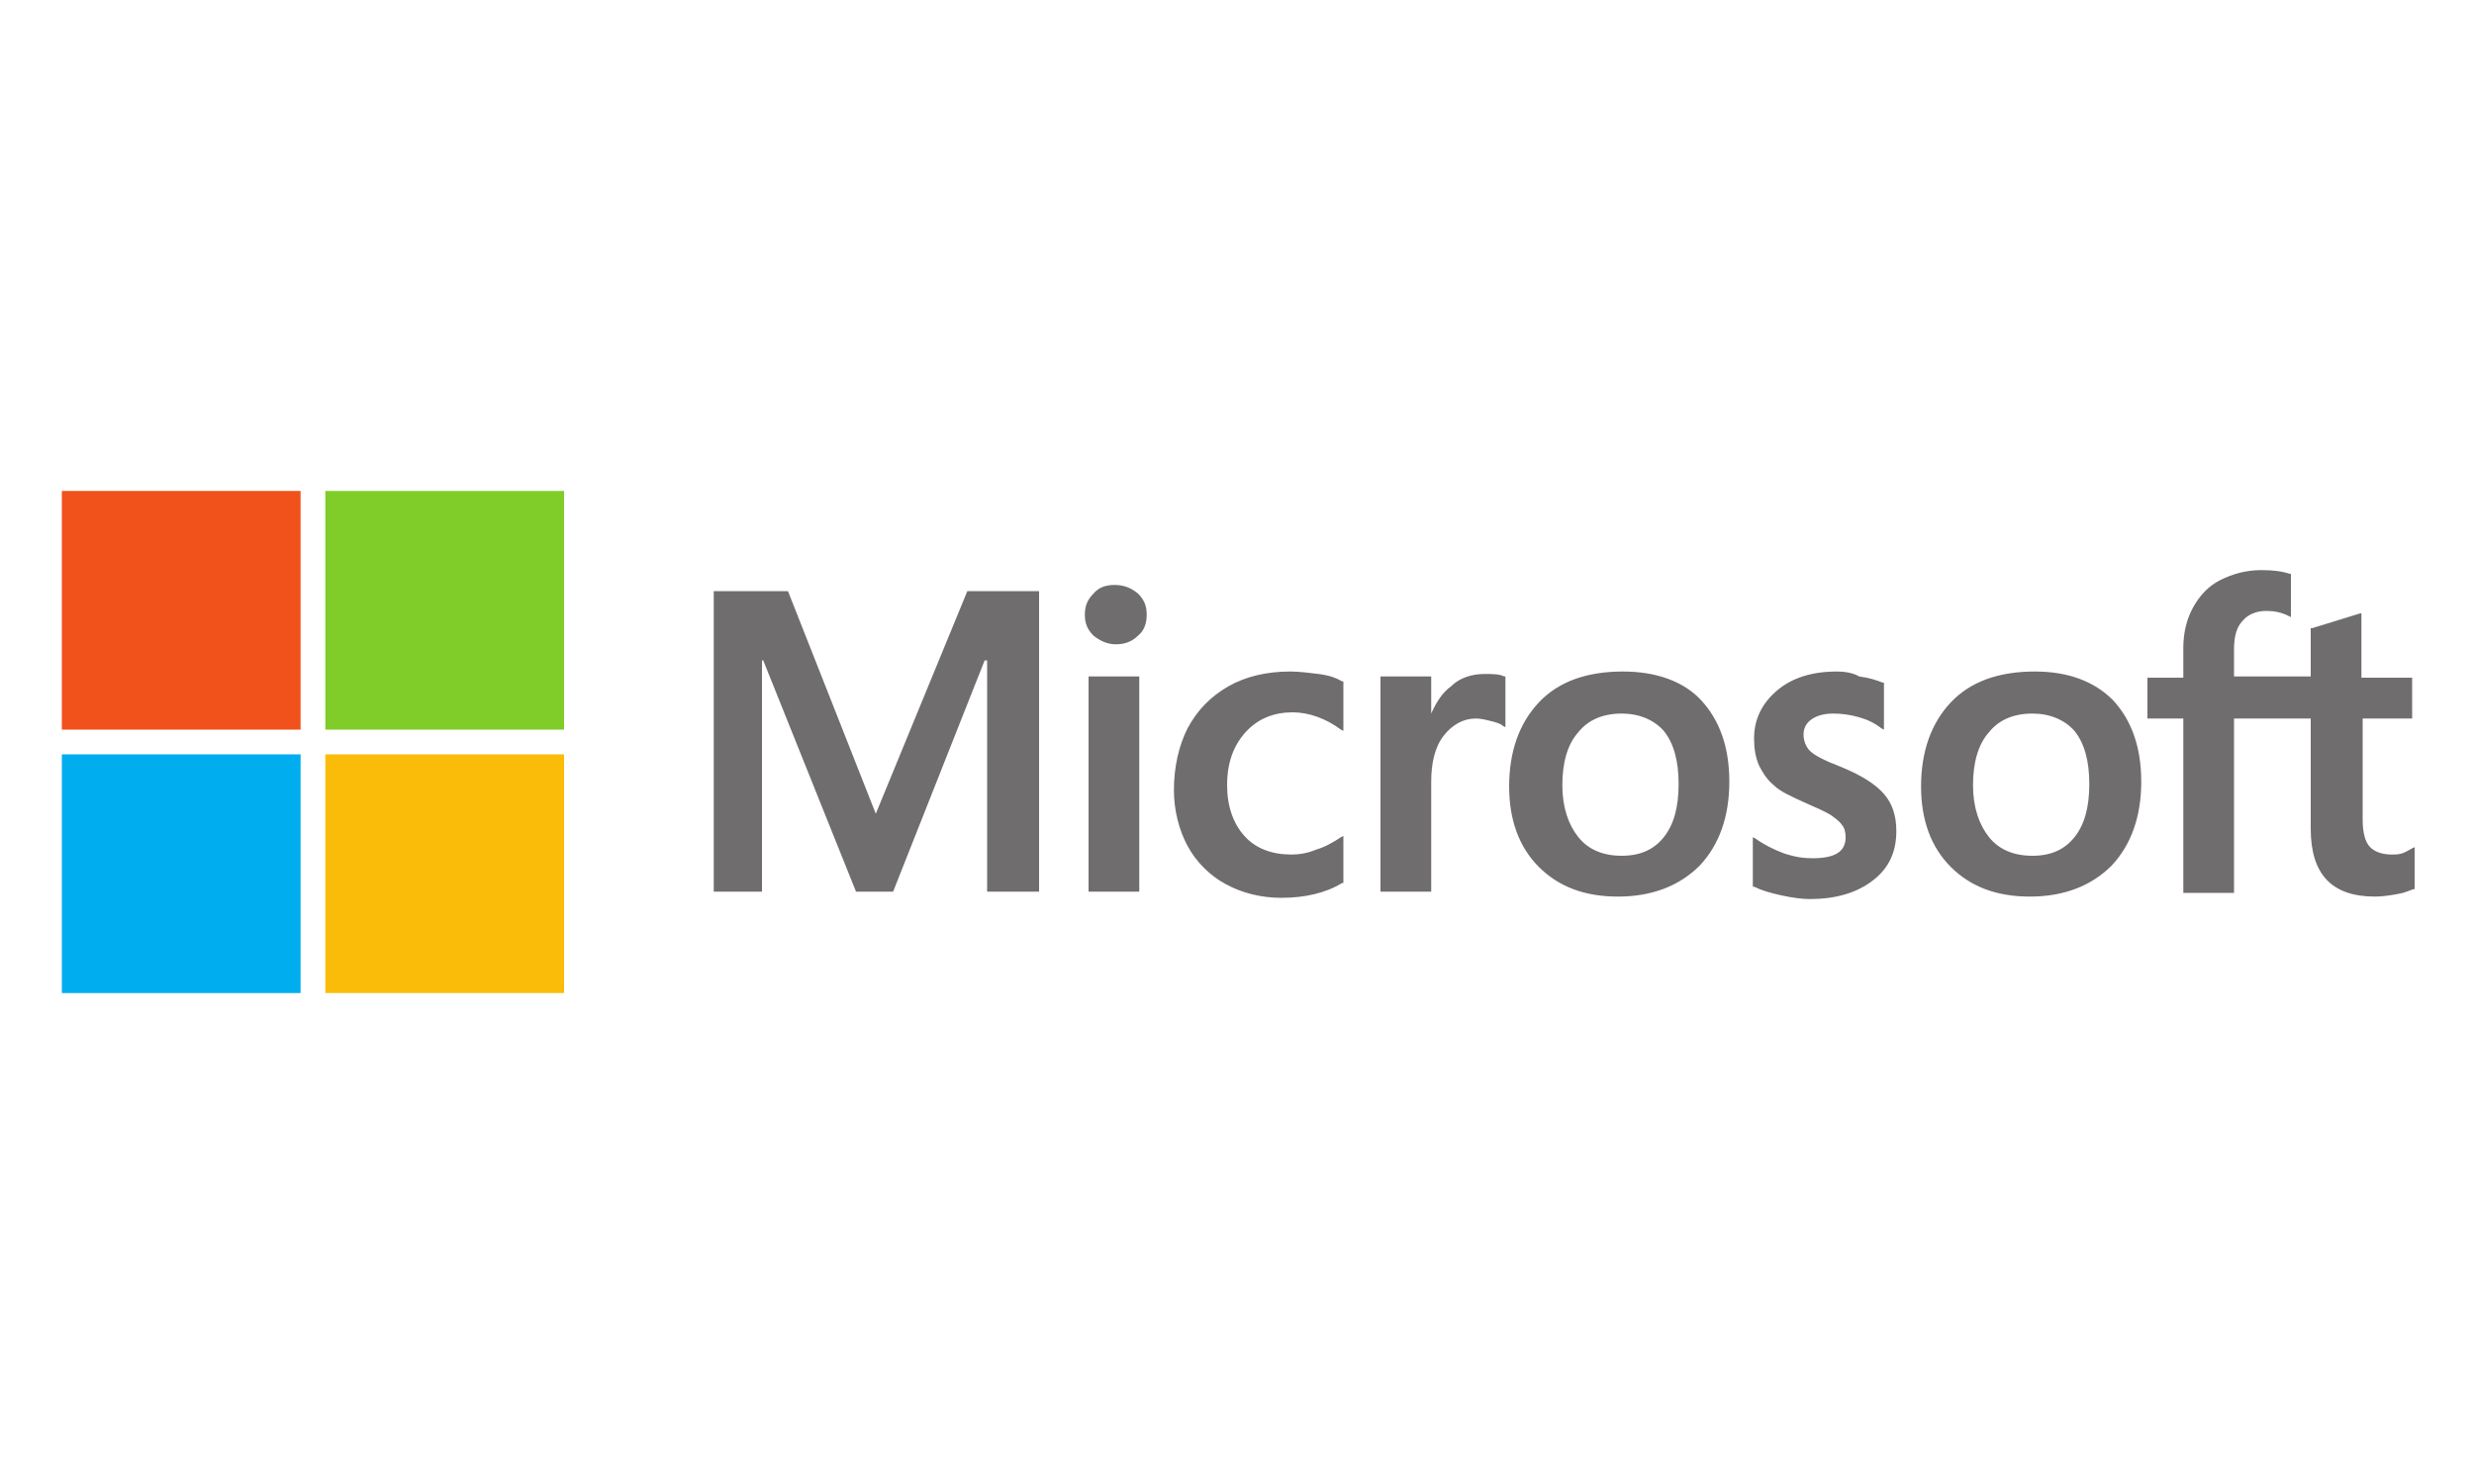
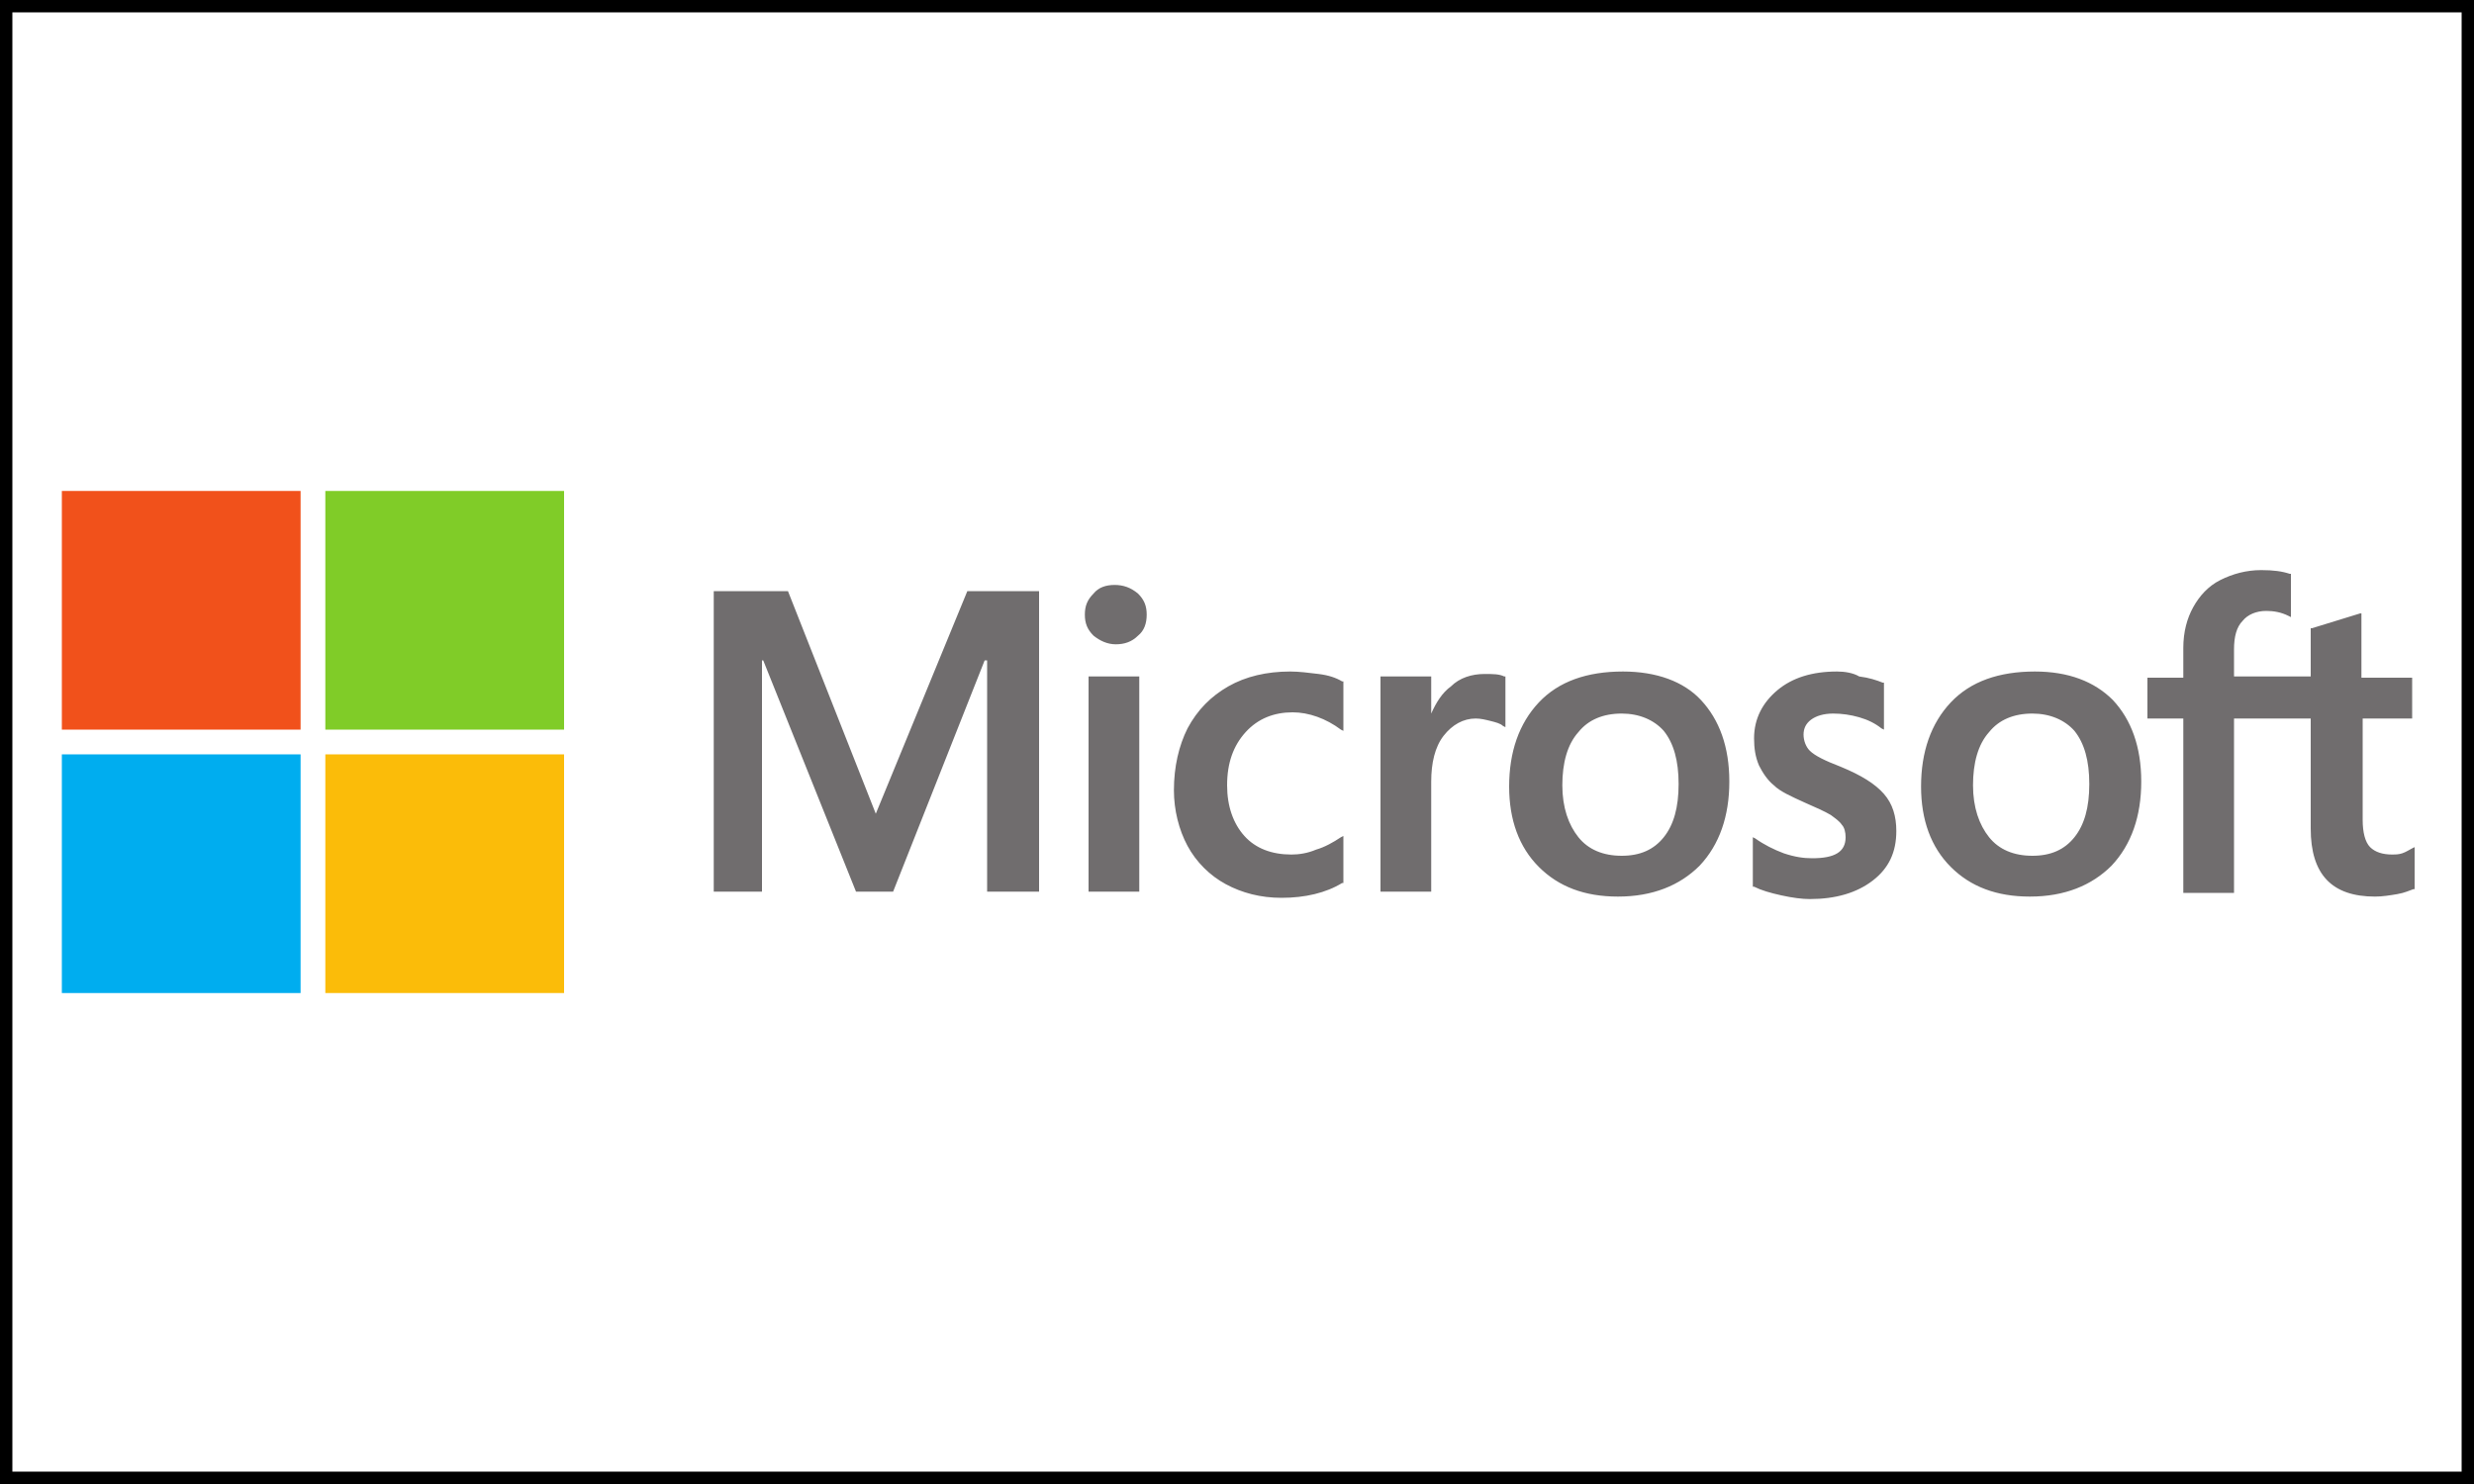
- <svg xmlns="http://www.w3.org/2000/svg" version="1.1" id="Слой_1" x="0px" y="0px" viewBox="0 0 200 120" style="enable-background:new 0 0 200 120;" xml:space="preserve">
-   <style type="text/css">
- 	.st0{fill:#706D6E;}
- 	.st1{fill:#F1511B;}
- 	.st2{fill:#80CC28;}
- 	.st3{fill:#00ADEF;}
- 	.st4{fill:#FBBC09;}
- </style>
-   <path class="st0" d="M195,58.1v-3.3h-4.1v-5.2l-0.1,0l-3.9,1.2l-0.1,0v3.9h-6.2v-2.2c0-1,0.2-1.8,0.7-2.3c0.4-0.5,1.1-0.8,1.9-0.8  c0.6,0,1.2,0.1,1.8,0.4l0.2,0.1v-3.5l-0.1,0c-0.6-0.2-1.3-0.3-2.3-0.3c-1.2,0-2.3,0.3-3.3,0.8c-1,0.5-1.7,1.3-2.2,2.2  c-0.5,0.9-0.8,2-0.8,3.3v2.4h-2.9v3.3h2.9v14.1h4.1V58.1h6.2V67c0,3.7,1.7,5.5,5.2,5.5c0.6,0,1.2-0.1,1.8-0.2c0.6-0.1,1-0.3,1.3-0.4  l0.1,0v-3.4l-0.2,0.1c-0.2,0.1-0.5,0.3-0.8,0.4c-0.3,0.1-0.6,0.1-0.8,0.1c-0.8,0-1.4-0.2-1.8-0.6c-0.4-0.4-0.6-1.2-0.6-2.2v-8.2H195  L195,58.1z M164.3,69.2c-1.5,0-2.7-0.5-3.5-1.5c-0.8-1-1.3-2.4-1.3-4.2c0-1.8,0.4-3.3,1.3-4.3c0.8-1,2-1.5,3.5-1.5  c1.4,0,2.6,0.5,3.4,1.4c0.8,1,1.2,2.4,1.2,4.3c0,1.9-0.4,3.3-1.2,4.3C166.9,68.7,165.8,69.2,164.3,69.2 M164.5,54.3  c-2.9,0-5.2,0.8-6.8,2.5c-1.6,1.7-2.4,4-2.4,6.8c0,2.7,0.8,4.9,2.4,6.5c1.6,1.6,3.7,2.4,6.4,2.4c2.8,0,5-0.9,6.6-2.5  c1.6-1.7,2.4-4,2.4-6.8c0-2.8-0.8-5-2.3-6.6C169.3,55.1,167.2,54.3,164.5,54.3 M148.5,54.3c-2,0-3.6,0.5-4.8,1.5  c-1.2,1-1.9,2.3-1.9,3.9c0,0.8,0.1,1.5,0.4,2.2c0.3,0.6,0.7,1.2,1.2,1.6c0.5,0.5,1.4,0.9,2.5,1.4c0.9,0.4,1.6,0.7,2.1,1  c0.4,0.3,0.7,0.5,0.9,0.8c0.2,0.2,0.3,0.6,0.3,1c0,1.2-0.9,1.7-2.7,1.7c-0.7,0-1.4-0.1-2.3-0.4c-0.8-0.3-1.6-0.7-2.3-1.2l-0.2-0.1v4  l0.1,0c0.6,0.3,1.3,0.5,2.2,0.7c0.9,0.2,1.7,0.3,2.3,0.3c2.1,0,3.8-0.5,5.1-1.5c1.3-1,1.9-2.3,1.9-4c0-1.2-0.3-2.2-1-3  c-0.7-0.8-1.8-1.5-3.5-2.2c-1.3-0.5-2.1-0.9-2.5-1.3c-0.3-0.3-0.5-0.8-0.5-1.3c0-0.5,0.2-0.9,0.6-1.2c0.4-0.3,1-0.5,1.8-0.5  c0.7,0,1.4,0.1,2.1,0.3c0.7,0.2,1.3,0.5,1.8,0.9l0.2,0.1v-3.8l-0.1,0c-0.5-0.2-1.1-0.4-1.9-0.5C149.8,54.4,149.1,54.3,148.5,54.3   M131.1,69.2c-1.5,0-2.7-0.5-3.5-1.5c-0.8-1-1.3-2.4-1.3-4.2c0-1.8,0.4-3.3,1.3-4.3c0.8-1,2-1.5,3.5-1.5c1.4,0,2.6,0.5,3.4,1.4  c0.8,1,1.2,2.4,1.2,4.3c0,1.9-0.4,3.3-1.2,4.3C133.7,68.7,132.6,69.2,131.1,69.2 M131.2,54.3c-2.9,0-5.2,0.8-6.8,2.5  c-1.6,1.7-2.4,4-2.4,6.8c0,2.7,0.8,4.9,2.4,6.5c1.6,1.6,3.7,2.4,6.4,2.4c2.8,0,5-0.9,6.6-2.5c1.6-1.7,2.4-4,2.4-6.8  c0-2.8-0.8-5-2.3-6.6C136.1,55.1,133.9,54.3,131.2,54.3 M115.7,57.7v-3h-4.1v17.4h4.1v-8.9c0-1.5,0.3-2.8,1-3.7  c0.7-0.9,1.6-1.4,2.6-1.4c0.4,0,0.8,0.1,1.2,0.2c0.4,0.1,0.8,0.2,1,0.4l0.2,0.1v-4.1l-0.1,0c-0.4-0.2-0.9-0.2-1.6-0.2  c-1,0-2,0.3-2.7,1C116.6,56,116.1,56.8,115.7,57.7L115.7,57.7z M104.3,54.3c-1.9,0-3.6,0.4-5,1.2c-1.4,0.8-2.5,1.9-3.3,3.4  c-0.7,1.4-1.1,3.1-1.1,5c0,1.6,0.4,3.2,1.1,4.5c0.7,1.3,1.8,2.4,3.1,3.1c1.3,0.7,2.8,1.1,4.5,1.1c1.9,0,3.6-0.4,4.9-1.2l0.1,0v-3.8  l-0.2,0.1c-0.6,0.4-1.3,0.8-2,1c-0.7,0.3-1.4,0.4-2,0.4c-1.6,0-2.9-0.5-3.8-1.5c-0.9-1-1.4-2.4-1.4-4.1c0-1.8,0.5-3.2,1.5-4.3  c1-1.1,2.3-1.6,3.8-1.6c1.3,0,2.7,0.5,3.9,1.4l0.2,0.1v-4l-0.1,0c-0.5-0.3-1.1-0.5-1.9-0.6C105.8,54.4,105,54.3,104.3,54.3   M92.1,54.7H88v17.4h4.1V54.7L92.1,54.7z M90.1,47.3c-0.7,0-1.3,0.2-1.7,0.7c-0.5,0.5-0.7,1-0.7,1.7c0,0.7,0.2,1.2,0.7,1.7  c0.5,0.4,1.1,0.7,1.8,0.7c0.7,0,1.3-0.2,1.8-0.7c0.5-0.4,0.7-1,0.7-1.7c0-0.7-0.2-1.2-0.7-1.7C91.4,47.5,90.8,47.3,90.1,47.3   M79.8,53.4v18.7H84V47.8h-5.8l-7.4,18l-7.1-18h-6v24.3h3.9V53.4h0.1l7.5,18.7h3l7.4-18.7L79.8,53.4L79.8,53.4z" />
-   <path class="st1" d="M24.3,59H5V39.7h19.3V59z" />
-   <path class="st2" d="M45.6,59H26.3V39.7h19.3L45.6,59L45.6,59z" />
-   <path class="st3" d="M24.3,80.3H5V61h19.3V80.3z" />
-   <path class="st4" d="M45.6,80.3H26.3V61h19.3L45.6,80.3L45.6,80.3z" />
+ <svg xmlns="http://www.w3.org/2000/svg" width="200" height="120" viewBox="0 0 200 120" fill="none">
+   <path d="M195 58.1V54.8H190.9V49.6H190.8L186.9 50.8H186.8V54.7H180.6V52.5C180.6 51.5 180.8 50.7 181.3 50.2C181.7 49.7 182.4 49.4 183.2 49.4C183.8 49.4 184.4 49.5 185 49.8L185.2 49.9V46.4H185.1C184.5 46.2 183.8 46.1 182.8 46.1C181.6 46.1 180.5 46.4 179.5 46.9C178.5 47.4 177.8 48.2 177.3 49.1C176.8 50 176.5 51.1 176.5 52.4V54.8H173.6V58.1H176.5V72.2H180.6V58.1H186.8V67C186.8 70.7 188.5 72.5 192 72.5C192.6 72.5 193.2 72.4 193.8 72.3C194.4 72.2 194.8 72 195.1 71.9H195.2V68.5L195 68.6C194.8 68.7 194.5 68.9 194.2 69C193.9 69.1 193.6 69.1 193.4 69.1C192.6 69.1 192 68.9 191.6 68.5C191.2 68.1 191 67.3 191 66.3V58.1H195ZM164.3 69.2C162.8 69.2 161.6 68.7 160.8 67.7C160 66.7 159.5 65.3 159.5 63.5C159.5 61.7 159.9 60.2 160.8 59.2C161.6 58.2 162.8 57.7 164.3 57.7C165.7 57.7 166.9 58.2 167.7 59.1C168.5 60.1 168.9 61.5 168.9 63.4C168.9 65.3 168.5 66.7 167.7 67.7C166.9 68.7 165.8 69.2 164.3 69.2ZM164.5 54.3C161.6 54.3 159.3 55.1 157.7 56.8C156.1 58.5 155.3 60.8 155.3 63.6C155.3 66.3 156.1 68.5 157.7 70.1C159.3 71.7 161.4 72.5 164.1 72.5C166.9 72.5 169.1 71.6 170.7 70C172.3 68.3 173.1 66 173.1 63.2C173.1 60.4 172.3 58.2 170.8 56.6C169.3 55.1 167.2 54.3 164.5 54.3ZM148.5 54.3C146.5 54.3 144.9 54.8 143.7 55.8C142.5 56.8 141.8 58.1 141.8 59.7C141.8 60.5 141.9 61.2 142.2 61.9C142.5 62.5 142.9 63.1 143.4 63.5C143.9 64 144.8 64.4 145.9 64.9C146.8 65.3 147.5 65.6 148 65.9C148.4 66.2 148.7 66.4 148.9 66.7C149.1 66.9 149.2 67.3 149.2 67.7C149.2 68.9 148.3 69.4 146.5 69.4C145.8 69.4 145.1 69.3 144.2 69C143.4 68.7 142.6 68.3 141.9 67.8L141.7 67.7V71.7H141.8C142.4 72 143.1 72.2 144 72.4C144.9 72.6 145.7 72.7 146.3 72.7C148.4 72.7 150.1 72.2 151.4 71.2C152.7 70.2 153.3 68.9 153.3 67.2C153.3 66 153 65 152.3 64.2C151.6 63.4 150.5 62.7 148.8 62C147.5 61.5 146.7 61.1 146.3 60.7C146 60.4 145.8 59.9 145.8 59.4C145.8 58.9 146 58.5 146.4 58.2C146.8 57.9 147.4 57.7 148.2 57.7C148.9 57.7 149.6 57.8 150.3 58C151 58.2 151.6 58.5 152.1 58.9L152.3 59V55.2H152.2C151.7 55 151.1 54.8 150.3 54.7C149.8 54.4 149.1 54.3 148.5 54.3ZM131.1 69.2C129.6 69.2 128.4 68.7 127.6 67.7C126.8 66.7 126.3 65.3 126.3 63.5C126.3 61.7 126.7 60.2 127.6 59.2C128.4 58.2 129.6 57.7 131.1 57.7C132.5 57.7 133.7 58.2 134.5 59.1C135.3 60.1 135.7 61.5 135.7 63.4C135.7 65.3 135.3 66.7 134.5 67.7C133.7 68.7 132.6 69.2 131.1 69.2ZM131.2 54.3C128.3 54.3 126 55.1 124.4 56.8C122.8 58.5 122 60.8 122 63.6C122 66.3 122.8 68.5 124.4 70.1C126 71.7 128.1 72.5 130.8 72.5C133.6 72.5 135.8 71.6 137.4 70C139 68.3 139.8 66 139.8 63.2C139.8 60.4 139 58.2 137.5 56.6C136.1 55.1 133.9 54.3 131.2 54.3ZM115.7 57.7V54.7H111.6V72.1H115.7V63.2C115.7 61.7 116 60.4 116.7 59.5C117.4 58.6 118.3 58.1 119.3 58.1C119.7 58.1 120.1 58.2 120.5 58.3C120.9 58.4 121.3 58.5 121.5 58.7L121.7 58.8V54.7H121.6C121.2 54.5 120.7 54.5 120 54.5C119 54.5 118 54.8 117.3 55.5C116.6 56 116.1 56.8 115.7 57.7ZM104.3 54.3C102.4 54.3 100.7 54.7 99.3 55.5C97.9 56.3 96.8 57.4 96 58.9C95.3 60.3 94.9 62 94.9 63.9C94.9 65.5 95.3 67.1 96 68.4C96.7 69.7 97.8 70.8 99.1 71.5C100.4 72.2 101.9 72.6 103.6 72.6C105.5 72.6 107.2 72.2 108.5 71.4H108.6V67.6L108.4 67.7C107.8 68.1 107.1 68.5 106.4 68.7C105.7 69 105 69.1 104.4 69.1C102.8 69.1 101.5 68.6 100.6 67.6C99.7 66.6 99.2 65.2 99.2 63.5C99.2 61.7 99.7 60.3 100.7 59.2C101.7 58.1 103 57.6 104.5 57.6C105.8 57.6 107.2 58.1 108.4 59L108.6 59.1V55.1H108.5C108 54.8 107.4 54.6 106.6 54.5C105.8 54.4 105 54.3 104.3 54.3ZM92.1 54.7H88V72.1H92.1V54.7ZM90.1 47.3C89.4 47.3 88.8 47.5 88.4 48C87.9 48.5 87.7 49 87.7 49.7C87.7 50.4 87.9 50.9 88.4 51.4C88.9 51.8 89.5 52.1 90.2 52.1C90.9 52.1 91.5 51.9 92 51.4C92.5 51 92.7 50.4 92.7 49.7C92.7 49 92.5 48.5 92 48C91.4 47.5 90.8 47.3 90.1 47.3ZM79.8 53.4V72.1H84V47.8H78.2L70.8 65.8L63.7 47.8H57.7V72.1H61.6V53.4H61.7L69.2 72.1H72.2L79.6 53.4H79.8Z" fill="#706D6E" />
+   <path d="M24.3 59H5V39.7H24.3V59Z" fill="#F1511B" />
+   <path d="M45.6 59H26.3V39.7H45.6V59Z" fill="#80CC28" />
+   <path d="M24.3 80.3H5V61H24.3V80.3Z" fill="#00ADEF" />
+   <path d="M45.6 80.3H26.3V61H45.6V80.3Z" fill="#FBBC09" />
+   <rect x="0.5" y="0.5" width="199" height="119" stroke="black" />
</svg>
